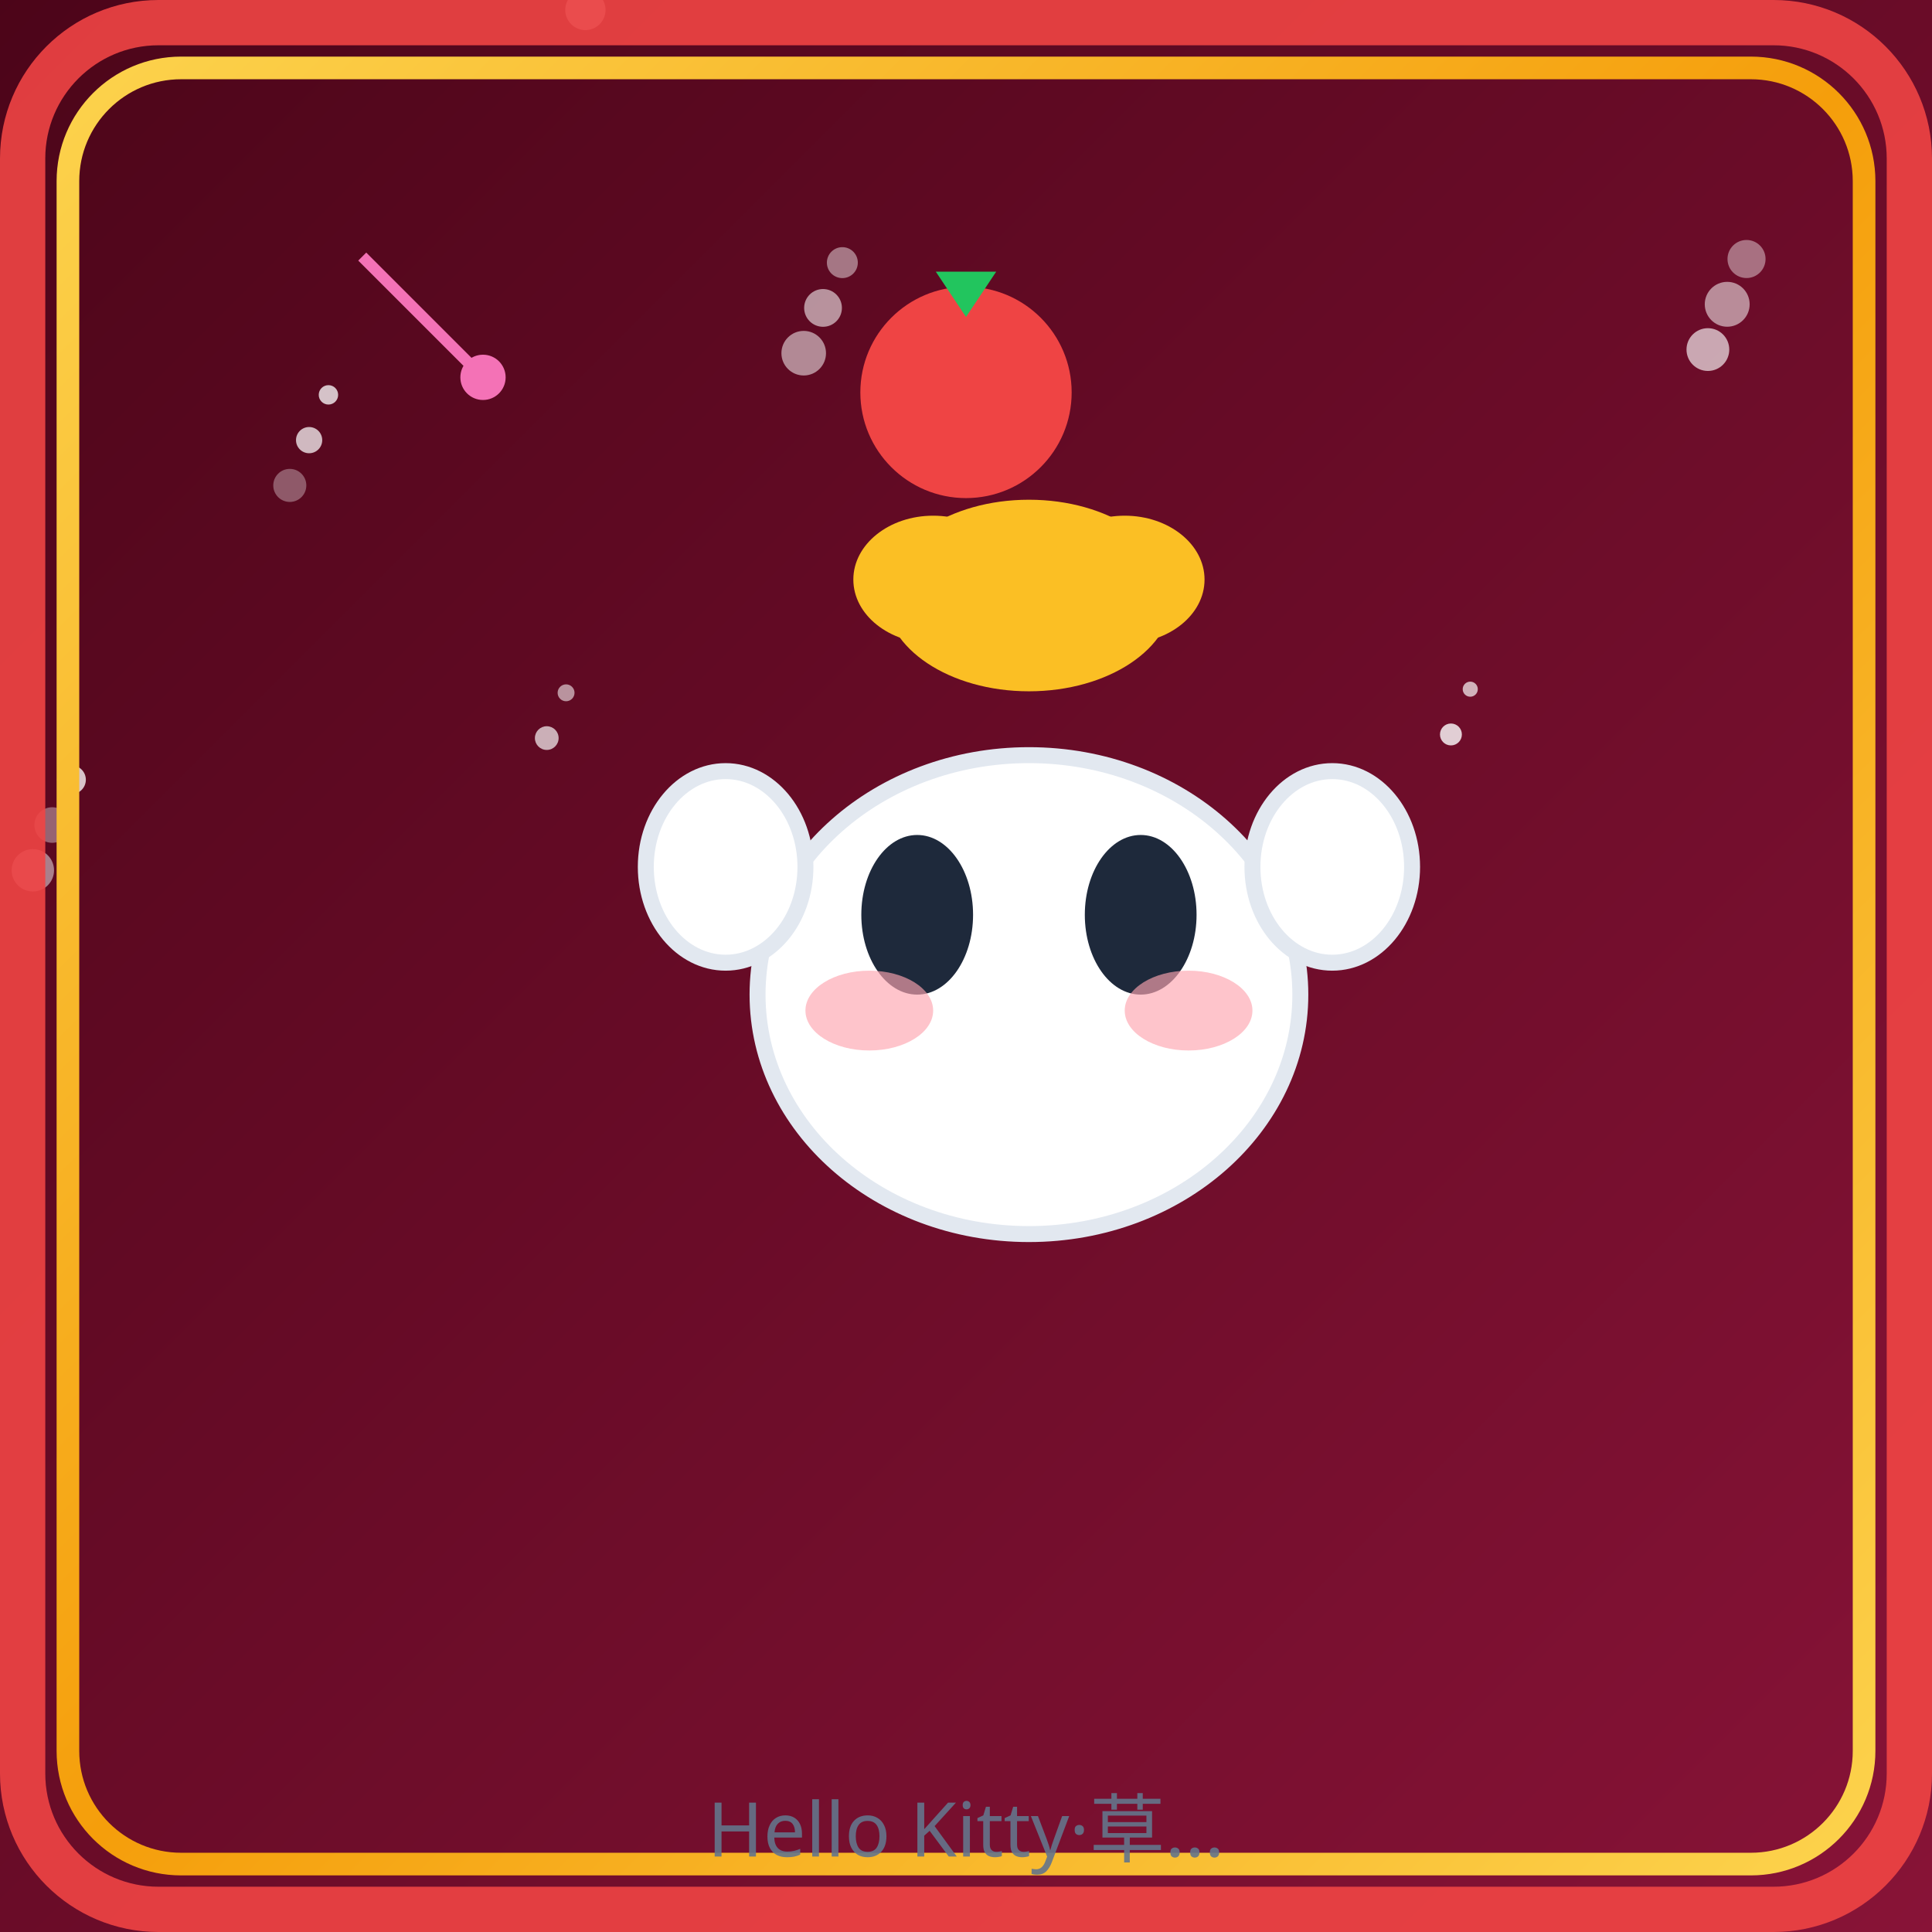
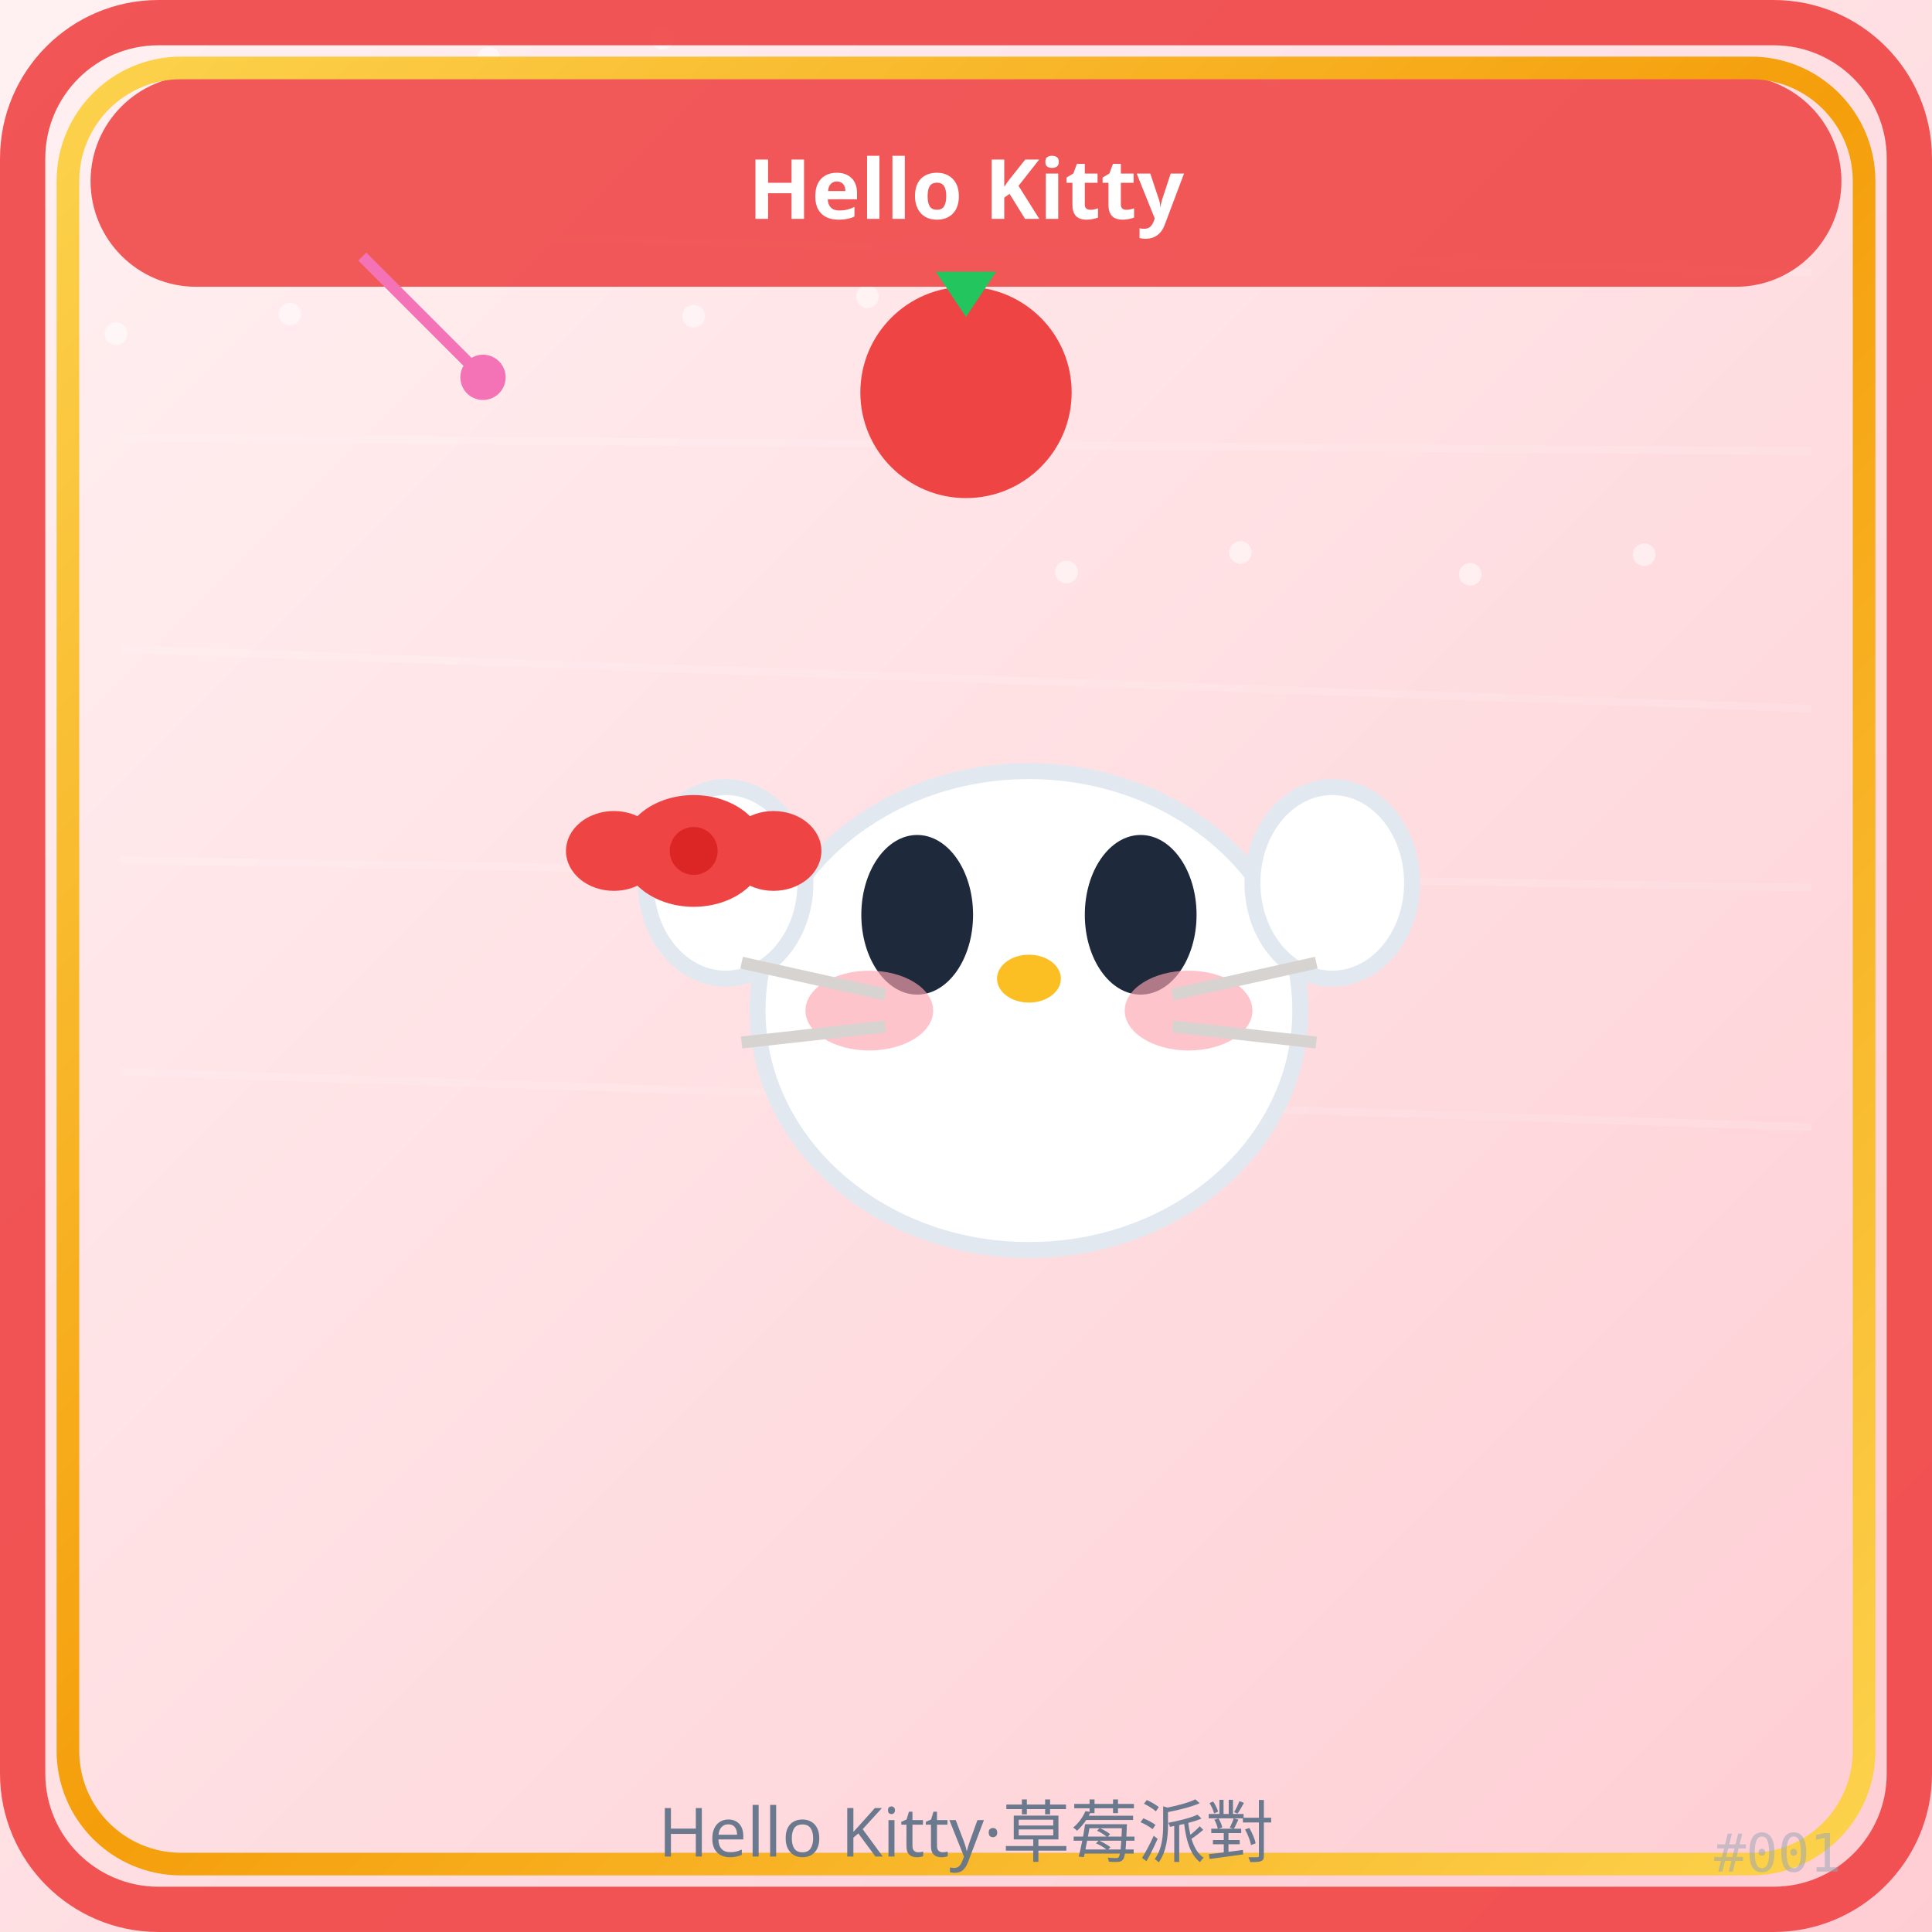
<svg xmlns="http://www.w3.org/2000/svg" viewBox="0 0 256 256" width="256" height="256">
  <defs>
    <linearGradient id="bg" x1="0%" y1="0%" x2="100%" y2="100%">
-       <stop offset="0%" stop-color="#4c0519" />
-       <stop offset="100%" stop-color="#881337" />
+       <stop offset="0%" stop-color="#fff1f2" />
+       <stop offset="100%" stop-color="#fecdd3" />
    </linearGradient>
    <linearGradient id="gold" x1="0%" y1="0%" x2="100%" y2="100%">
      <stop offset="0%" stop-color="#fcd34d" />
      <stop offset="50%" stop-color="#f59e0b" />
      <stop offset="100%" stop-color="#fcd34d" />
    </linearGradient>
  </defs>
  <rect width="256" height="256" fill="url(#bg)" />
-   <circle cx="194.816" cy="91.32" r="1" fill="#fff" opacity="0.68" />
-   <circle cx="231.424" cy="34.32" r="2.522" fill="#fff" opacity="0.413" />
-   <circle cx="192.256" cy="97.32" r="1.452" fill="#fff" opacity="0.793" />
-   <circle cx="228.864" cy="40.32" r="2.974" fill="#fff" opacity="0.526" />
-   <circle cx="9.472" cy="103.32" r="1.904" fill="#fff" opacity="0.758" />
-   <circle cx="226.304" cy="46.32" r="2.834" fill="#fff" opacity="0.639" />
-   <circle cx="6.912" cy="109.32" r="2.356" fill="#fff" opacity="0.371" />
-   <circle cx="43.52" cy="52.32" r="1.286" fill="#fff" opacity="0.752" />
-   <circle cx="4.352" cy="115.32" r="2.808" fill="#fff" opacity="0.484" />
-   <circle cx="40.96" cy="58.32" r="1.738" fill="#fff" opacity="0.717" />
-   <circle cx="77.568" cy="1.32" r="2.668" fill="#fff" opacity="0.597" />
-   <circle cx="38.4" cy="64.32" r="2.19" fill="#fff" opacity="0.33" />
-   <circle cx="75.008" cy="91.8" r="1.12" fill="#fff" opacity="0.562" />
-   <circle cx="111.616" cy="34.8" r="2.05" fill="#fff" opacity="0.443" />
-   <circle cx="72.448" cy="97.8" r="1.572" fill="#fff" opacity="0.675" />
-   <circle cx="109.056" cy="40.8" r="2.502" fill="#fff" opacity="0.556" />
-   <circle cx="145.664" cy="103.8" r="2.024" fill="#fff" opacity="0.788" />
-   <circle cx="106.496" cy="46.8" r="2.954" fill="#fff" opacity="0.521" />
+   <line x1="16" y1="30" x2="240" y2="36.088" stroke="#fff" stroke-width="1" opacity="0.12" />
+   <line x1="16" y1="58" x2="240" y2="59.808" stroke="#fff" stroke-width="1" opacity="0.12" />
+   <line x1="16" y1="86" x2="240" y2="93.896" stroke="#fff" stroke-width="1" opacity="0.12" />
+   <line x1="16" y1="114" x2="240" y2="117.616" stroke="#fff" stroke-width="1" opacity="0.12" />
+   <line x1="16" y1="142" x2="240" y2="149.336" stroke="#fff" stroke-width="1" opacity="0.12" />
+   <circle cx="194.816" cy="76.1" r="1.5" fill="#fff" opacity="0.5" />
+   <circle cx="15.36" cy="44.2" r="1.5" fill="#fff" opacity="0.5" />
+   <circle cx="91.904" cy="41.9" r="1.5" fill="#fff" opacity="0.5" />
+   <circle cx="168.448" cy="10" r="1.5" fill="#fff" opacity="0.5" />
+   <circle cx="64.768" cy="7.7" r="1.5" fill="#fff" opacity="0.5" />
+   <circle cx="141.312" cy="75.8" r="1.5" fill="#fff" opacity="0.5" />
+   <circle cx="217.856" cy="73.5" r="1.5" fill="#fff" opacity="0.5" />
+   <circle cx="38.4" cy="41.6" r="1.5" fill="#fff" opacity="0.5" />
+   <circle cx="114.944" cy="39.3" r="1.5" fill="#fff" opacity="0.5" />
+   <circle cx="11.264" cy="7.4" r="1.5" fill="#fff" opacity="0.5" />
+   <circle cx="87.808" cy="5.1" r="1.5" fill="#fff" opacity="0.5" />
+   <circle cx="164.352" cy="73.2" r="1.5" fill="#fff" opacity="0.5" />
+   <rect x="12" y="10" width="232" height="28" rx="14" fill="#ef4444" opacity="0.88" />
+   <text x="128" y="29" text-anchor="middle" font-family="Segoe UI,sans-serif" font-size="11" font-weight="700" fill="#fff">Hello Kitty</text>
  <circle cx="128" cy="52" r="14" fill="#ef4444" />
  <path d="M128 42 L132 36 L124 36 Z" fill="#22c55e" />
  <circle cx="64" cy="50" r="3" fill="#f472b6" />
  <line x1="64" y1="50" x2="48" y2="34" stroke="#f472b6" stroke-width="1.5" />
  <g transform="translate(136.34,123.33) rotate(0) scale(1.05766)">
-     <ellipse cx="0" cy="8" rx="34" ry="30" fill="#fff" stroke="#e2e8f0" stroke-width="2" />
-     <ellipse cx="-38" cy="-8" rx="10" ry="12" fill="#fff" stroke="#e2e8f0" stroke-width="2" />
-     <ellipse cx="38" cy="-8" rx="10" ry="12" fill="#fff" stroke="#e2e8f0" stroke-width="2" />
-     <ellipse cx="0" cy="-42" rx="18" ry="12" fill="#fbbf24" />
-     <ellipse cx="-12" cy="-44" rx="10" ry="8" fill="#fbbf24" />
-     <ellipse cx="12" cy="-44" rx="10" ry="8" fill="#fbbf24" />
+     <ellipse cx="0" cy="10" rx="34" ry="30" fill="#fff" stroke="#e2e8f0" stroke-width="2" />
+     <ellipse cx="-38" cy="-6" rx="10" ry="12" fill="#fff" stroke="#e2e8f0" stroke-width="2" />
+     <ellipse cx="38" cy="-6" rx="10" ry="12" fill="#fff" stroke="#e2e8f0" stroke-width="2" />
+     <ellipse cx="-42" cy="-10" rx="9" ry="7" fill="#ef4444" />
+     <ellipse cx="-52" cy="-10" rx="6" ry="5" fill="#ef4444" />
+     <ellipse cx="-32" cy="-10" rx="6" ry="5" fill="#ef4444" />
+     <circle cx="-42" cy="-10" r="3" fill="#dc2626" />
    <ellipse cx="-14" cy="-2" rx="7" ry="10" fill="#1e293b" />
    <ellipse cx="14" cy="-2" rx="7" ry="10" fill="#1e293b" />
    <ellipse cx="-20" cy="10" rx="8" ry="5" fill="#fda4af" opacity="0.65" />
    <ellipse cx="20" cy="10" rx="8" ry="5" fill="#fda4af" opacity="0.65" />
-     <ellipse cx="-6" cy="-6" r="2.5" fill="#1e293b" />
-     <ellipse cx="6" cy="-6" r="2.5" fill="#1e293b" />
+     <ellipse cx="0" cy="6" rx="4" ry="3" fill="#fbbf24" />
+     <line x1="-18" y1="8" x2="-36" y2="4" stroke="#d6d3d1" stroke-width="1.5" />
+     <line x1="-18" y1="12" x2="-36" y2="14" stroke="#d6d3d1" stroke-width="1.5" />
+     <line x1="18" y1="8" x2="36" y2="4" stroke="#d6d3d1" stroke-width="1.5" />
+     <line x1="18" y1="12" x2="36" y2="14" stroke="#d6d3d1" stroke-width="1.5" />
  </g>
  <rect x="3" y="3" width="250" height="250" rx="18" fill="none" stroke="#ef4444" stroke-width="6" opacity="0.9" />
  <rect x="9" y="9" width="238" height="238" rx="15" fill="none" stroke="url(#gold)" stroke-width="3" />
-   <text x="128" y="246" text-anchor="middle" font-family="Segoe UI, sans-serif" font-size="10" fill="#64748b" opacity="0.9">Hello Kitty·草…</text>
+   <text x="128" y="246" text-anchor="middle" font-family="Segoe UI, sans-serif" font-size="9" fill="#64748b" opacity="0.95">Hello Kitty·草莓派對</text>
+   <text x="244" y="248" text-anchor="end" font-family="monospace" font-size="7" fill="#94a3b8" opacity="0.5">#001</text>
</svg>
